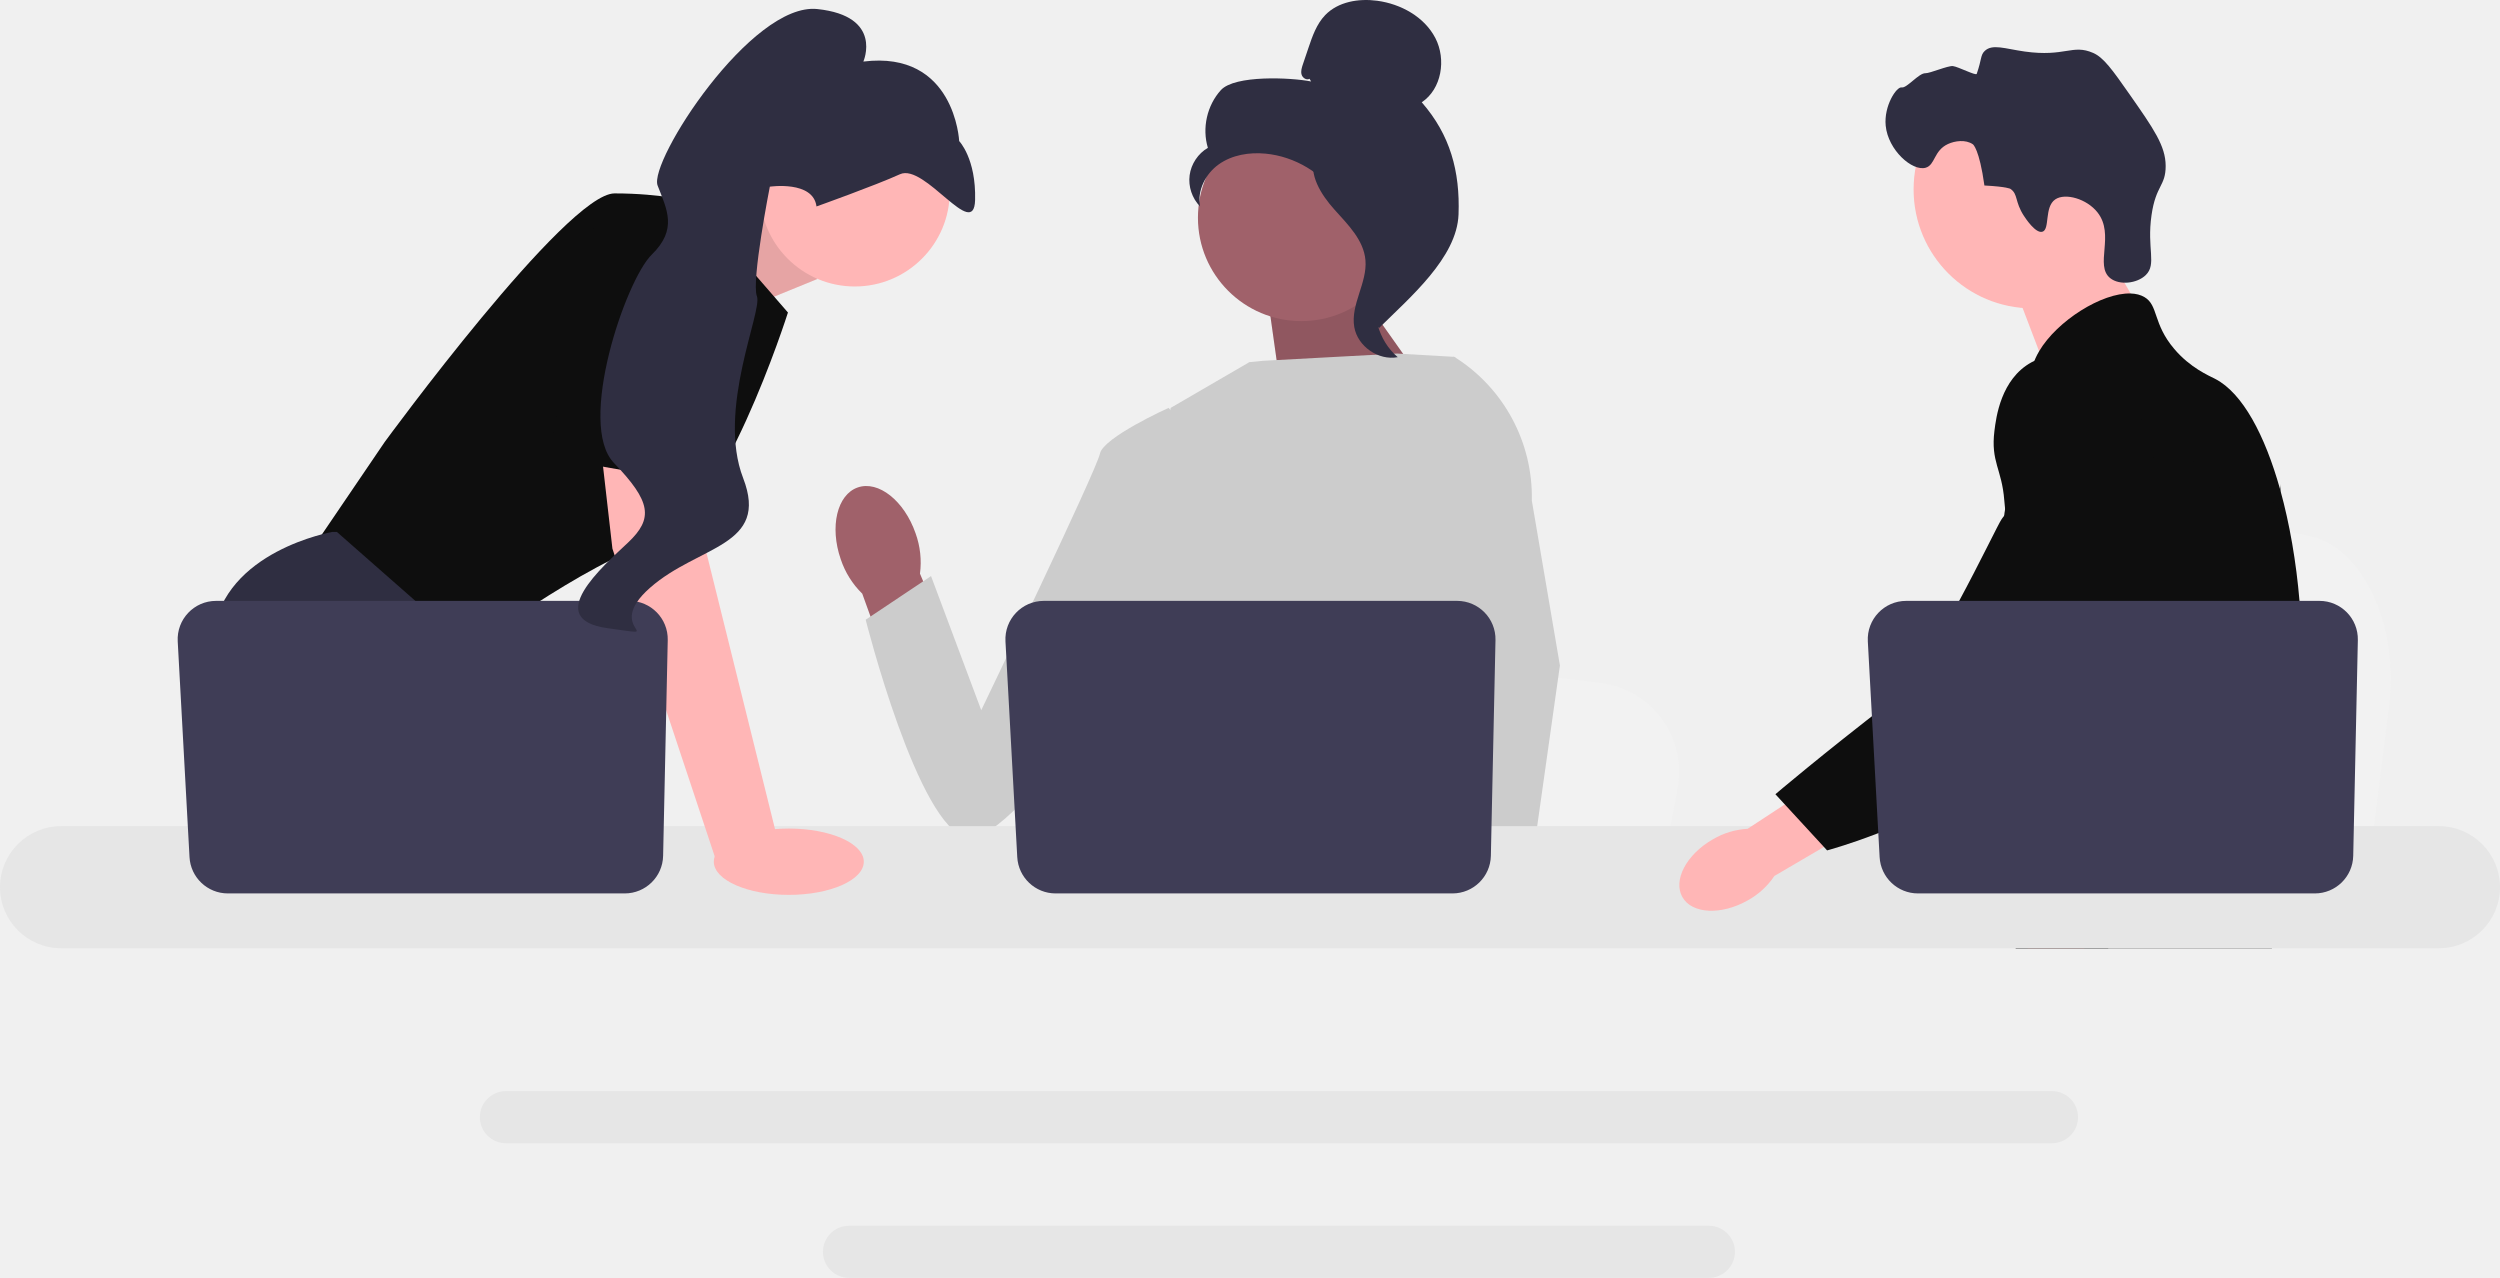
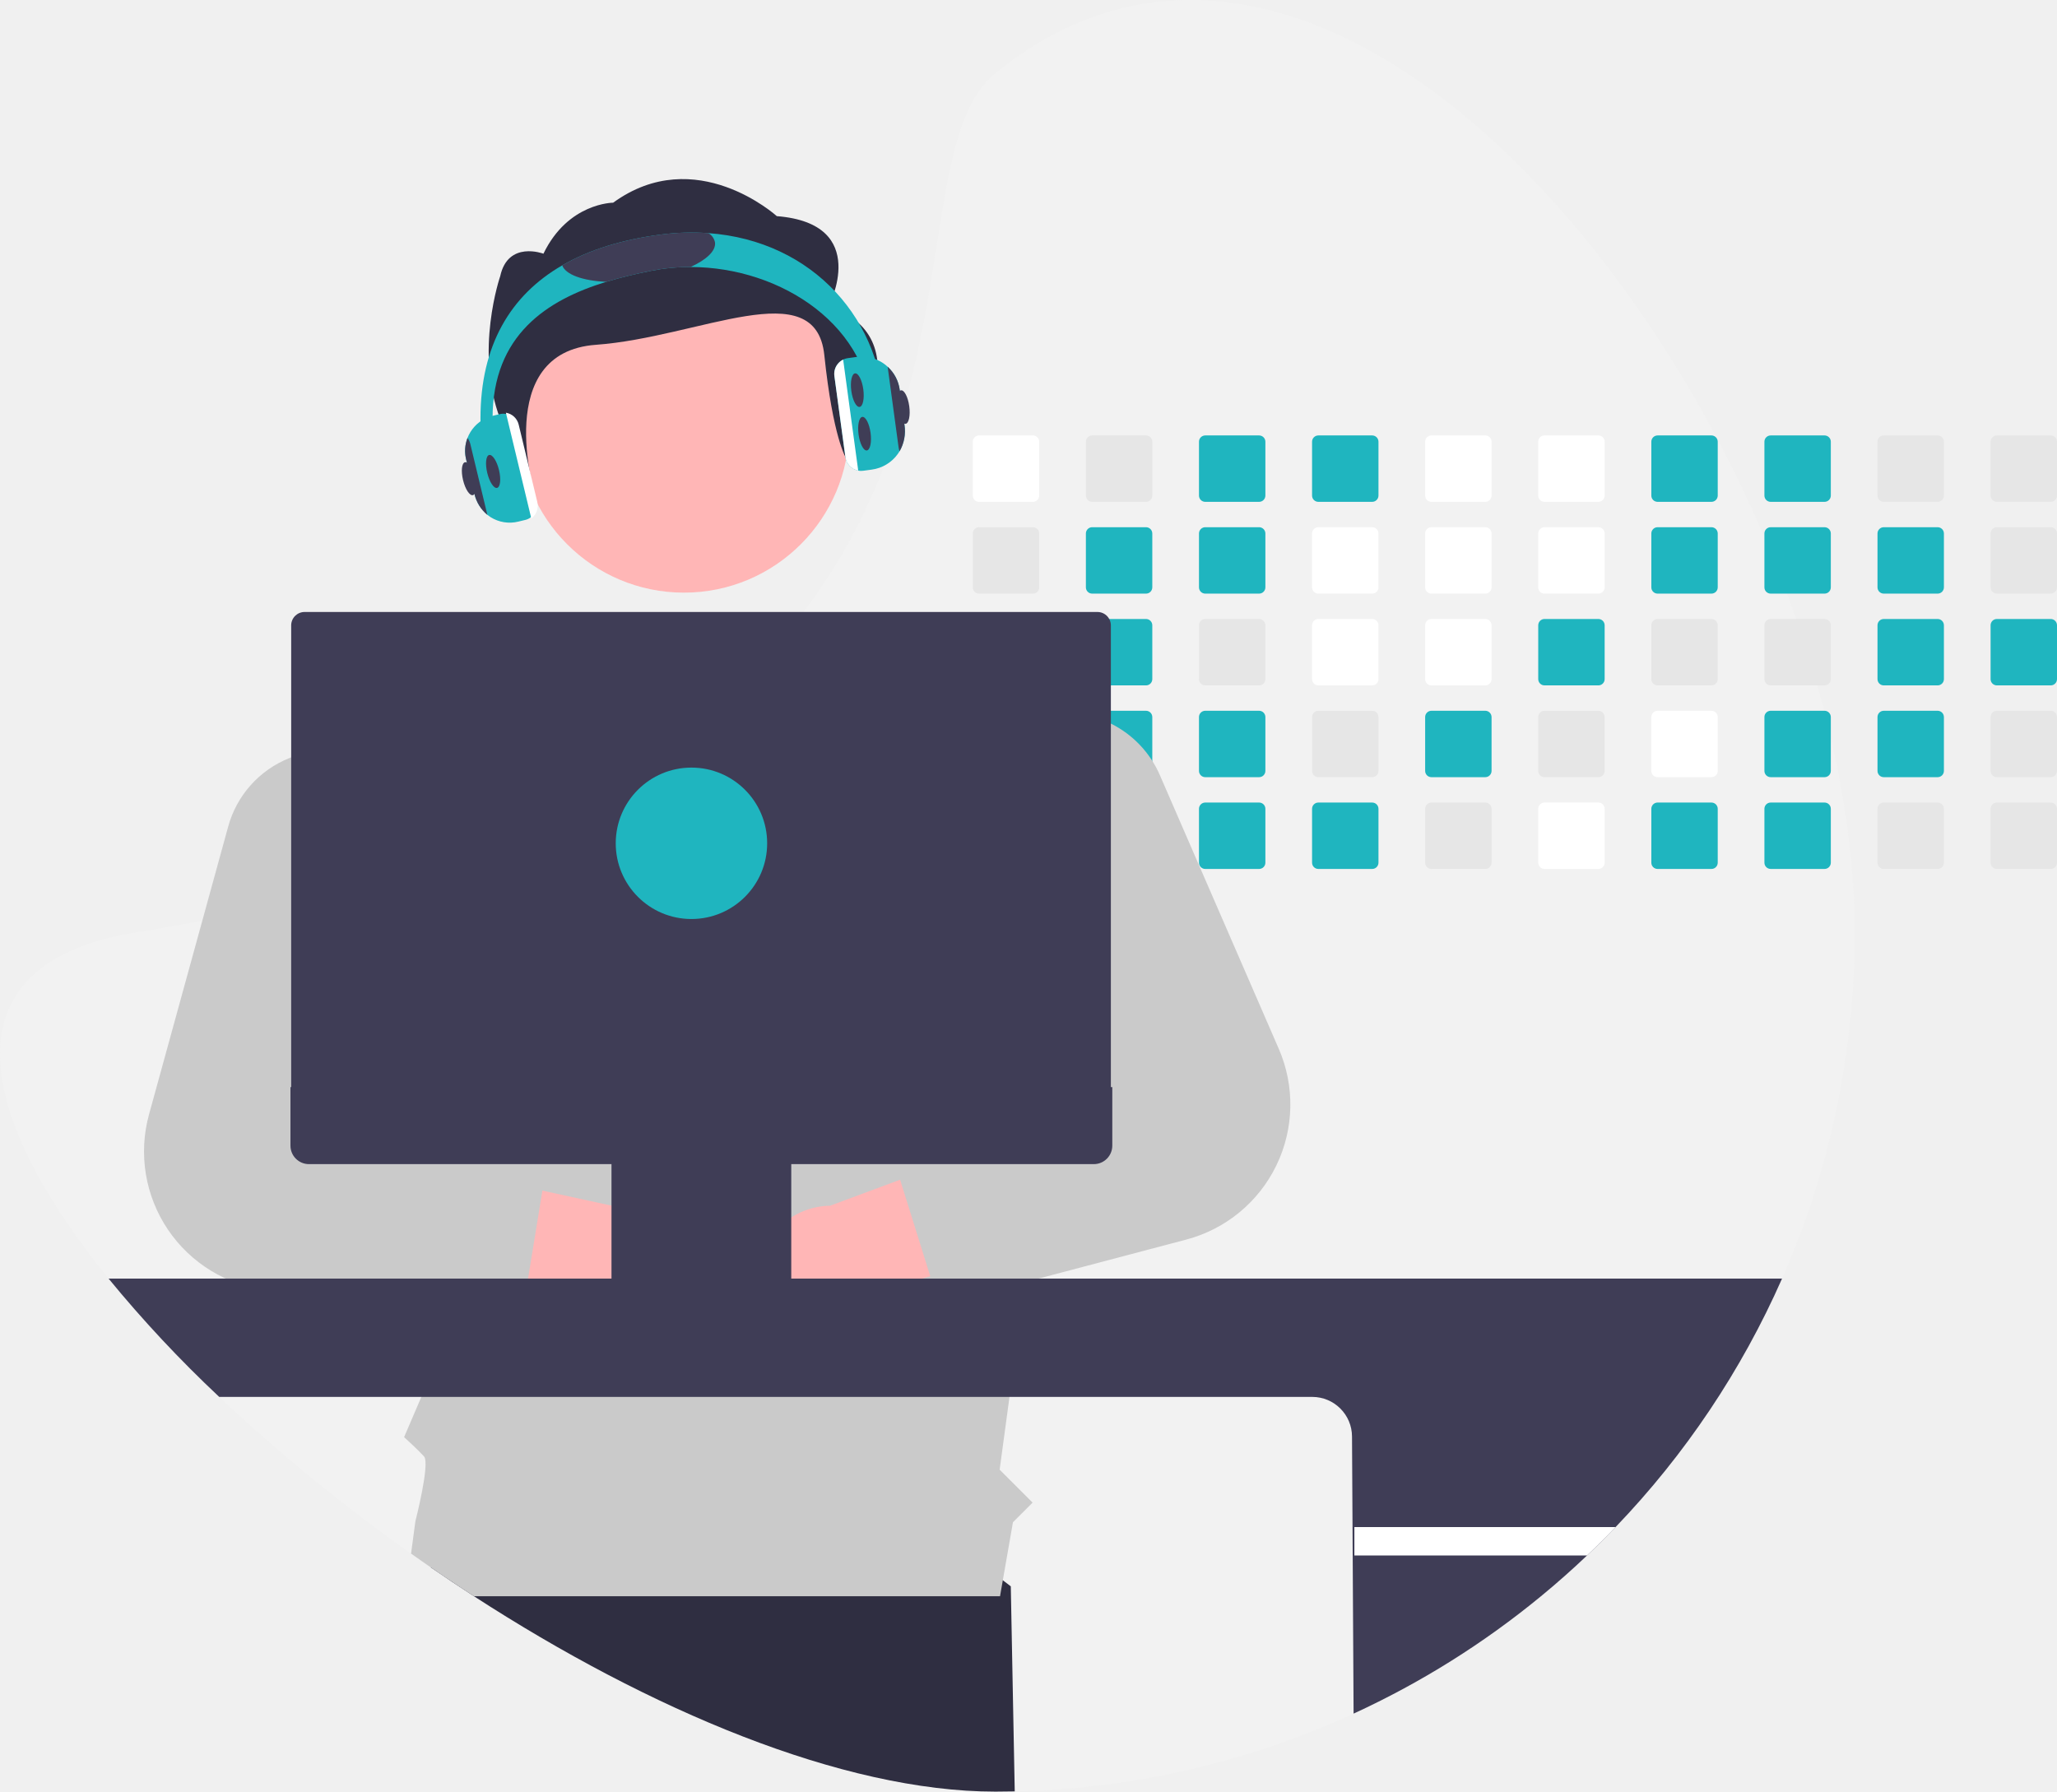
- <svg xmlns="http://www.w3.org/2000/svg" width="866.81" height="443.068" viewBox="0 0 866.81 443.068">
-   <path d="M828.335,244.952l-2.715,21.622-6.739,53.704h-135.383c1.057-12.037,2.502-29.362,4.046-48.065,.152-1.868,.312-3.748,.464-5.639,3.872-47.014,8.108-100.216,8.108-100.216l17.799,3.316,34.532,6.421,14.071,2.615,37.681,7.017c18.787,3.491,31.71,30.693,28.135,59.226Z" fill="#f2f2f2" />
-   <polygon points="725.93 79.358 742.579 108.492 710.58 131.169 696.93 95.358 725.93 79.358" fill="#ffb6b6" />
-   <circle cx="704.735" cy="65.675" r="41.244" fill="#ffb6b6" />
-   <path d="M701.774,74.896c-3.275-4.984-1.99-7.591-4.731-9.423-0-0-1.103-.737-8.999-1.157h0c-1.768-12.724-3.975-14.267-3.975-14.267-2.543-1.778-6.318-1.201-8.666-.113-4.966,2.3-4.391,7.269-7.735,8.22-4.619,1.314-13.024-6.092-13.852-14.569-.675-6.915,3.78-13.631,5.547-13.276,1.752,.352,5.947-5.003,8.212-4.92,1.547,.056,7.867-2.691,9.567-2.476,1.857,.235,7.978,3.429,8.234,2.699,1.773-5.072,1.252-6.479,2.756-7.93,2.665-2.571,7.026-.781,13.866,.181,14.074,1.978,16.531-2.663,23.743,.483,3.644,1.589,6.692,5.874,12.641,14.38,8.319,11.895,12.479,17.842,12.506,24.779,.027,7.074-3.398,6.625-4.903,17.098-1.675,11.658,1.884,16.989-2.004,20.777-3.005,2.927-9.113,3.622-12.322,1.053-5.494-4.399,1.696-15.012-4.384-22.767-3.732-4.76-11.238-6.878-14.676-4.525-3.888,2.66-1.746,10.469-4.48,11.21-2.341,.634-5.772-4.588-6.343-5.457Z" fill="#2f2e41" />
-   <path d="M797.85,237.338c-1.15,19.67-5.72,25.88-7.32,49.11-.35,5.1-.56,11.02-.56,18.08,0,1.8,.01,3.54,.01,5.24,0,3.62-.069,7.04-.49,10.51-.319,2.77-.869,5.56-1.779,8.5h-88.83c-.01-.02-.01-.04-.021-.06-.52-2.26-.85-4.42-1.1-6.49-.08-.66-.15-1.31-.21-1.95-.08-.75-.15-1.49-.22-2.22-.271-2.91-.54-5.66-1.181-8.29-.859-3.63-2.42-7.05-5.62-10.35-1.31-1.35-2.619-2.4-3.899-3.32-.25-.17-.49-.34-.74-.51-3.54-2.43-6.89-4.18-9.79-9.14-.05-.07-.09-.15-.13-.22-.5-.87-1.8-3.15-2.74-6.19-.99-3.16-1.59-7.13-.51-11.19,2.57-9.62,12.09-10.58,19.87-20.3,.84-1.05,1.67-2.21,2.46-3.5,3.52-5.72,4.47-10.76,5.59-16.75,.18-.97,.34-1.93,.47-2.86,.101-.7,.19-1.39,.261-2.07,.619-5.71,.319-10.63-.41-15.03-2.38-14.41-9.4-23.33-4.44-36.26,1.561-4.06,3.771-7.11,6-9.72,4.72-5.53,9.57-9.12,8.73-16.26-.851-7.2-6.311-8.19-6.92-14.48-.311-3.18,.729-6.53,2.68-9.82v-.01c6.24-10.59,21.82-20.34,31.72-20.03,1.83,.05,3.45,.46,4.8,1.25,4.891,2.88,2.851,9.17,10.341,17.99,5.569,6.55,11.869,9.17,14.26,10.41,9.47,4.94,17.17,19.51,22.399,38.14,.04,.14,.08,.28,.12,.43,3.23,11.67,5.511,24.92,6.641,38.36,.479,5.69,.76,11.41,.819,17.07,.051,4.52-.05,8.44-.26,11.93Z" fill="#0e0e0e" />
-   <g>
-     <polygon points="731.331 304.728 729.52 309.768 728.38 312.927 725.74 320.278 722.68 328.778 703.01 328.778 706.31 320.278 707.84 316.318 710.38 309.768 714.64 298.768 731.331 304.728" fill="#ffb6b6" />
-     <path d="M790.84,167.827c-.05,.65-.12,1.37-.19,2.15-.779,7.94-2.62,22.15-5.31,38.36-1.42,8.55-3.08,17.66-4.95,26.71-4.02,19.53-9.02,38.76-14.67,51.4-1.01,2.28-2.05,4.34-3.11,6.16-.81,1.39-1.66,2.76-2.55,4.11-2.88,4.43-6.11,8.63-9.46,12.55-.13,.17-.28,.33-.43,.5-.54,.64-1.101,1.27-1.66,1.9-2.74,3.09-5.54,5.97-8.25,8.61-3.3,3.22-6.48,6.07-9.33,8.5h-31.94l-.13-.06-4.6-2.04s1.31-1.54,3.5-4.45c.45-.59,.93-1.24,1.45-1.95,.64-.87,1.33-1.83,2.069-2.87,1.54-2.18,3.29-4.74,5.17-7.64,3.641-5.61,7.79-12.51,11.98-20.5,.48-.93,.97-1.87,1.46-2.82,.01-.03,.03-.06,.04-.09,.83-1.62,1.65-3.29,2.47-4.99,6.95-14.46,8.94-26.46,9.511-30.35,.8-5.5,1.909-13.19,1.609-21.65-.2-5.58-1.01-11.48-2.939-17.34v-.01c-.4-1.23-.851-2.46-1.36-3.68-.91-2.19-1.99-4.35-3.271-6.48-5.649-9.38-10.239-9.77-13.89-19.99-1.08-3.03-3.53-9.87-2.78-17.09v-.01c.091-.89,.24-1.79,.44-2.69v-.01c.05-.25,.12-.51,.19-.76,.569-2.21,1.51-4.4,2.939-6.48,2.79-4.04,6.6-6.44,10.01-7.87l.011-.01c3.939-1.64,7.34-1.99,8-2.05,14.609-1.3,25.939,10.98,32.13,17.69,2.39,2.59,4.58,4.76,6.58,6.53,15.569,13.9,19.84,5.02,20.949,.43,.17-.71,.261-1.32,.311-1.72Z" fill="#0e0e0e" />
-     <path d="M790.89,167.308c0,.05-.01,.22-.05,.5,.02-.15,.03-.3,.04-.44,0-.03,0-.05,.01-.06Z" fill="#0e0e0e" />
-   </g>
-   <path d="M711.47,378.318H175.42c-4.98,0-9.04,4.05-9.04,9.03,0,4.99,4.06,9.04,9.04,9.04H711.47c4.979,0,9.03-4.05,9.03-9.04,0-4.98-4.051-9.03-9.03-9.03Z" fill="#e6e6e6" />
-   <path d="M592.51,424.998H294.37c-4.98,0-9.03,4.05-9.03,9.03s4.05,9.04,9.03,9.04h298.14c4.98,0,9.04-4.06,9.04-9.04s-4.06-9.03-9.04-9.03Z" fill="#e6e6e6" />
-   <polygon points="235.069 81.275 268.853 67.057 283.344 96.762 247.842 111.253 235.069 81.275" fill="#ffb6b6" />
-   <polygon points="235.069 81.275 268.853 67.057 283.344 96.762 247.842 111.253 235.069 81.275" opacity=".1" />
-   <path d="M239.872,69.955l33.328,38.4s-23.185,73.177-46.369,79.698-65.932,38.4-65.932,38.4l-53.615-34.777,26.083-38.4s63.034-86.218,79.698-86.218c16.664,0,26.807,2.898,26.807,2.898Z" fill="#0e0e0e" />
-   <path d="M194.843,320.278H117.261l-4.905-6.557-20.026-26.771-4.608-6.158s-17.389-31.879-13.766-60.86c3.623-28.981,41.298-35.502,41.298-35.502h1.55l46.123,40.53-2.753,37.719,14.606,24.272,20.062,33.328Z" fill="#2f2e41" />
-   <polygon points="133.15 320.278 112.356 320.278 112.356 289.486 133.15 320.278" fill="#2f2e41" />
-   <path d="M581.644,273.532l-2.587,13.418-6.419,33.328h-128.958c1.007-7.47,2.384-18.222,3.854-29.829,.145-1.159,.297-2.326,.442-3.499,3.688-29.177,7.723-62.193,7.723-62.193l16.954,2.058,32.893,3.985,13.404,1.623,35.893,4.354c17.896,2.166,30.205,19.048,26.8,36.755Z" fill="#f2f2f2" />
-   <path d="M764.144,320.278h-69.945c1.065-1.253,1.666-1.978,1.666-1.978l20.968-3.463,43.203-7.129s1.971,5.093,4.108,12.571Z" fill="#2f2e41" />
-   <polygon points="467.455 95.766 497.873 138.784 444.814 140.369 439.119 99.942 467.455 95.766" fill="#a0616a" />
-   <polygon points="467.455 95.766 497.873 138.784 444.814 140.369 439.119 99.942 467.455 95.766" opacity=".1" />
-   <path id="uuid-ae755ff6-bb09-410e-86b1-7d1b81a37005-218" d="M317.446,184.896c-3.903-11.259-12.876-18.372-20.041-15.887-7.165,2.485-9.808,13.625-5.902,24.888,1.499,4.52,4.058,8.616,7.464,11.945l17.14,47.497,22.117-8.518-19.245-45.919c.615-4.724,.089-9.526-1.533-14.005Z" fill="#a0616a" />
-   <path d="M523.347,162.977l-.042,43.841-4.079,16.193-8.39,33.306-6.108,30.633-4.55,22.822-1.623,8.151c-1.224,.819-2.442,1.601-3.659,2.355h-105.976c-6.021-3.615-9.39-6.427-9.39-6.427,0,0,1.666-1.565,3.572-4.079,3.217-4.246,7.108-11.201,4.724-17.845-.5-1.391-.63-3.086-.478-4.977,.971-12.476,14.056-33.574,14.056-33.574l-2.71-31.314-1.188-13.722,8.378-66.91,27.307-15.874,4.714-.456,46.536-2.514,19.234,1.108,.877,.239,18.794,39.045Z" fill="#ccc" />
-   <g>
-     <polygon points="525.414 320.278 502.229 320.278 501.208 309.772 501.186 309.562 507.75 309.113 524.827 307.947 525.124 314.235 525.356 319.061 525.414 320.278" fill="#ffb6b6" />
-     <path d="M531.121,173.576l9.739,57.143-7.948,56.23-1.239,8.752-2.188,15.454-.674,4.753,.022,.514,.167,3.855h-27.532l-1.014-10.506-.087-.942-2.072-21.518-.036-.362-4.398-45.63,8.622-32.98,.638-2.427v-.007l3.751-56.469-2.905-25.663-.029-.239c.058,.036,.109,.073,.167,.109,.152,.094,.304,.188,.449,.29,16.925,10.737,27.01,29.575,26.568,49.644Z" fill="#ccc" />
-   </g>
-   <path d="M415.748,152.379l-10.587-10.951s-22.664,10.218-23.794,15.886c-1.13,5.669-41.146,88.926-41.146,88.926l-17.41-46.499-22.662,15.13s18.184,72.192,35.19,75.581,74.002-85.446,74.002-85.446l6.408-52.628Z" fill="#ccc" />
-   <path d="M845.64,286.447H21.16c-11.67,0-21.16,9.5-21.16,21.17s9.49,21.16,21.16,21.16H845.64c11.67,0,21.17-9.49,21.17-21.16s-9.5-21.17-21.17-21.17Z" fill="#e6e6e6" />
-   <path d="M518.522,221.94l-1.603,74.802c-.155,7.241-6.07,13.03-13.312,13.03h-137.603c-7.071,0-12.91-5.528-13.296-12.589l-4.089-74.802c-.417-7.628,5.656-14.042,13.296-14.042h143.295c7.466,0,13.472,6.137,13.312,13.601Z" fill="#3f3d56" />
-   <circle cx="296.385" cy="66.41" r="32.922" fill="#ffb6b6" />
-   <polygon points="241.321 152.551 244.944 191.675 269.578 290.935 248.296 298.394 212.34 190.226 207.374 146.755 241.321 152.551" fill="#ffb6b6" />
-   <path d="M231.522,221.94l-1.603,74.802c-.155,7.241-6.07,13.03-13.312,13.03H79.004c-7.071,0-12.91-5.528-13.296-12.589l-4.089-74.802c-.417-7.628,5.656-14.042,13.296-14.042H218.21c7.466,0,13.472,6.137,13.312,13.601Z" fill="#3f3d56" />
-   <ellipse cx="273.5" cy="298.778" rx="26" ry="11.5" fill="#ffb6b6" />
-   <path d="M190.242,158.532l14.853-79.158s41.298-5.796,42.747,7.97-1.035,81.042-1.035,81.042l-56.564-9.853Z" fill="#0e0e0e" />
-   <path d="M283.095,71.586s20.365-7.268,28.956-11.179c8.591-3.911,25.657,23.366,26.037,8.96,.38-14.406-5.518-20.447-5.518-20.447,0,0-1.473-31.515-33.223-27.575,0,0,6.984-15.767-15.941-18.205-22.925-2.438-58.589,52.921-55.395,61.194,3.194,8.273,7.023,15.113-2.039,23.959-9.062,8.846-26.03,58.769-13.12,72.203,12.91,13.434,13.758,19.264,4.912,27.621-8.846,8.358-29.754,26.53-7.147,29.685,22.607,3.155-2.068,.799,14.786-14.026,16.854-14.825,41.447-14.219,32.265-38.005-9.183-23.785,6.771-57.869,4.775-63.04-1.996-5.171,4.473-38.005,4.473-38.005,0,0,15.055-2.212,16.181,6.86Z" fill="#2f2e41" />
-   <g>
-     <circle cx="451.191" cy="75.499" r="35.838" fill="#a0616a" />
-     <path d="M454.051,27.317c-1.037,.605-2.426-.311-2.759-1.464-.333-1.154,.055-2.379,.439-3.516l1.934-5.727c1.371-4.062,2.827-8.266,5.797-11.357,4.483-4.666,11.607-5.853,18.02-4.993,8.236,1.104,16.362,5.564,20.191,12.939,3.829,7.375,2.199,17.665-4.72,22.266,9.862,11.303,13.3,23.901,12.757,38.892-.543,14.991-16.879,28.788-27.533,39.348-2.379-1.442-4.542-8.201-3.234-10.656,1.308-2.455-.566-5.3,1.054-7.561,1.62-2.262,2.976,1.34,1.338-.909-1.034-1.419,3.001-4.684,1.464-5.533-7.432-4.108-9.903-13.371-14.571-20.465-5.63-8.556-15.265-14.35-25.462-15.312-5.617-.53-11.55,.43-16.154,3.691-4.604,3.261-7.585,9.089-6.517,14.629-2.765-2.808-4.141-6.922-3.622-10.828,.519-3.906,2.922-7.518,6.325-9.506-2.069-6.841-.297-14.711,4.505-20.005,4.802-5.294,24.28-4.392,31.291-2.999l-.542-.93Z" fill="#2f2e41" />
-     <path d="M455.14,53.475c9.285,1.002,15.989,9.045,21.65,16.473,3.263,4.281,6.681,9.009,6.599,14.391-.083,5.441-3.721,10.109-5.46,15.265-2.842,8.429-.072,18.457,6.693,24.233-6.685,1.269-13.911-3.744-15.065-10.449-1.343-7.806,4.574-15.34,3.873-23.23-.617-6.951-6.095-12.301-10.752-17.498-4.657-5.197-9.03-12.094-6.888-18.735l-.65-.45Z" fill="#2f2e41" />
-   </g>
-   <g>
-     <path id="uuid-aec20554-f6ec-4c5b-9d97-717cd04239bf-219" d="M593.947,290.977c-9.197,5.231-13.952,14.216-10.623,20.069,3.33,5.852,13.483,6.355,22.683,1.121,3.703-2.04,6.864-4.938,9.218-8.45l38.687-22.656-11.019-17.928-36.969,24.238c-4.223,.228-8.331,1.465-11.978,3.607Z" fill="#ffb6b6" />
-     <path d="M724.935,124.841c-1.156-.458-11.3-4.3-20.561,.772-10.638,5.826-12.281,19.126-12.858,23.791-1.331,10.776,2.591,13.191,3.419,24.101,1.549,20.41,5.633-2.874-.889,6.442-2.258,3.225-25.317,53.198-38.034,62.986-24.733,19.037-40.439,32.444-40.439,32.444l17.93,19.477s28.333-7.549,53.376-23.81c25.688-16.68,38.532-25.02,48.469-41.335,.856-1.405,21.331-36.176,10.335-74.624-2.508-8.77-7.104-24.839-20.747-30.245Z" fill="#0e0e0e" />
-   </g>
-   <path d="M817.522,221.94l-1.603,74.802c-.155,7.241-6.07,13.03-13.312,13.03h-137.603c-7.071,0-12.91-5.528-13.296-12.589l-4.089-74.802c-.417-7.628,5.656-14.042,13.296-14.042h143.295c7.466,0,13.472,6.137,13.312,13.601Z" fill="#3f3d56" />
+ <svg xmlns="http://www.w3.org/2000/svg" data-name="Layer 1" width="850.538" height="740.83" viewBox="0 0 850.538 740.83">
+   <path d="M941.609,465.125a354.21,354.21,0,0,1-98.85,245.9q-5.745,6.015-11.8,11.74-9.225,8.775-19.07,16.87a353.934,353.934,0,0,1-217.58,80.69q-3.975.09-7.98.09c-63.43,0-143.21-33.88-215.61-80.78q-8.985-5.82-17.81-11.91-4.125-2.82-8.21-5.72a730.43,730.43,0,0,1-79.32-64.8,514.116,514.116,0,0,1-45.75-48.92c-55.63-68.62-67.9-130.45,11.41-143.16q14.085-2.25,27.34-4.81,19.2-3.69,36.75-7.97,23.64-5.745,44.42-12.46,6.99-2.25,13.66-4.59c65.74-23.09,109.74-53.2,139.69-85.87q7.62-8.295,14.05-16.79a236.055,236.055,0,0,0,17.83-27.12,254.898,254.898,0,0,0,18.41-41.05l.27-.78c23.83-68.74,16.58-132.5,42.87-153.84,112.38-91.23,252.29,38.69,317.96,191.9q4.965,11.58,9.34,23.3,1.965,5.235,3.79,10.49,4.8,13.695,8.71,27.46,1.5,5.25,2.86,10.49c.97,3.77,1.9,7.53,2.76,11.29C938.139,412.305,941.609,439.455,941.609,465.125Z" transform="translate(-174.731 -79.58524)" fill="#f2f2f2" />
+   <path d="M594.309,820.325q-3.975.09-7.98.09c-63.43,0-143.21-33.88-215.61-80.78q-8.985-5.82-17.81-11.91l5.16-31.4,156.21-20.74,78.4,59.95Z" transform="translate(-174.731 -79.58524)" fill="#2f2e41" />
+   <path d="M601.829,259.635h-22.26a2.601,2.601,0,0,0-2.6,2.6v22.27a2.593,2.593,0,0,0,2.6,2.59h22.26a2.599,2.599,0,0,0,2.6-2.59v-22.27A2.608,2.608,0,0,0,601.829,259.635Z" transform="translate(-174.731 -79.58524)" fill="#fff" />
+   <path d="M601.829,297.585h-22.26a2.601,2.601,0,0,0-2.6,2.6v22.27a2.593,2.593,0,0,0,2.6,2.59h22.26a2.599,2.599,0,0,0,2.6-2.59v-22.27A2.608,2.608,0,0,0,601.829,297.585Z" transform="translate(-174.731 -79.58524)" fill="#e6e6e6" />
+   <path d="M601.829,335.535h-22.26a2.601,2.601,0,0,0-2.6,2.6v22.26a2.595,2.595,0,0,0,2.6,2.6h22.26a2.601,2.601,0,0,0,2.6-2.6v-22.26A2.608,2.608,0,0,0,601.829,335.535Z" transform="translate(-174.731 -79.58524)" fill="#e6e6e6" />
+   <path d="M604.389,375.625a2.617,2.617,0,0,0-2.56-2.14h-22.26a2.601,2.601,0,0,0-2.6,2.6v22.26a2.595,2.595,0,0,0,2.6,2.6h22.26a2.601,2.601,0,0,0,2.6-2.6v-22.26A2.313,2.313,0,0,0,604.389,375.625Z" transform="translate(-174.731 -79.58524)" fill="#e6e6e6" />
+   <path d="M602.839,411.635a2.634,2.634,0,0,0-1.01-.2h-22.26a2.595,2.595,0,0,0-2.6,2.6v22.26a2.588,2.588,0,0,0,2.6,2.6h22.26a2.601,2.601,0,0,0,2.6-2.6v-22.26A2.616,2.616,0,0,0,602.839,411.635Z" transform="translate(-174.731 -79.58524)" fill="#e6e6e6" />
+   <path d="M648.589,259.635h-22.26a2.601,2.601,0,0,0-2.6,2.6v22.27a2.593,2.593,0,0,0,2.6,2.59h22.26a2.599,2.599,0,0,0,2.6-2.59v-22.27A2.608,2.608,0,0,0,648.589,259.635Z" transform="translate(-174.731 -79.58524)" fill="#e6e6e6" />
+   <path d="M648.589,297.585h-22.26a2.601,2.601,0,0,0-2.6,2.6v22.27a2.593,2.593,0,0,0,2.6,2.59h22.26a2.599,2.599,0,0,0,2.6-2.59v-22.27A2.608,2.608,0,0,0,648.589,297.585Z" transform="translate(-174.731 -79.58524)" fill="#1fb5bf" />
+   <path d="M648.589,335.535h-22.26a2.601,2.601,0,0,0-2.6,2.6v22.26a2.595,2.595,0,0,0,2.6,2.6h22.26a2.601,2.601,0,0,0,2.6-2.6v-22.26A2.608,2.608,0,0,0,648.589,335.535Z" transform="translate(-174.731 -79.58524)" fill="#1fb5bf" />
+   <path d="M648.589,373.485h-22.26a2.593,2.593,0,0,0-2.46,1.78,2.478,2.478,0,0,0-.14.82v22.26a2.595,2.595,0,0,0,2.6,2.6h22.26a2.601,2.601,0,0,0,2.6-2.6v-22.26A2.608,2.608,0,0,0,648.589,373.485Z" transform="translate(-174.731 -79.58524)" fill="#1fb5bf" />
+   <path d="M648.589,411.435h-22.26a2.595,2.595,0,0,0-2.6,2.6v22.26a2.595,2.595,0,0,0,2.6,2.6h22.26a2.601,2.601,0,0,0,2.6-2.6v-22.26A2.601,2.601,0,0,0,648.589,411.435Z" transform="translate(-174.731 -79.58524)" fill="#e6e6e6" />
+   <path d="M695.349,259.635h-22.26a2.601,2.601,0,0,0-2.6,2.6v22.27a2.593,2.593,0,0,0,2.6,2.59h22.26a2.599,2.599,0,0,0,2.6-2.59v-22.27A2.608,2.608,0,0,0,695.349,259.635Z" transform="translate(-174.731 -79.58524)" fill="#1fb5bf" />
+   <path d="M695.349,297.585h-22.26a2.601,2.601,0,0,0-2.6,2.6v22.27a2.593,2.593,0,0,0,2.6,2.59h22.26a2.599,2.599,0,0,0,2.6-2.59v-22.27A2.608,2.608,0,0,0,695.349,297.585Z" transform="translate(-174.731 -79.58524)" fill="#1fb5bf" />
+   <path d="M695.349,335.535h-22.26a2.601,2.601,0,0,0-2.6,2.6v22.26a2.595,2.595,0,0,0,2.6,2.6h22.26a2.601,2.601,0,0,0,2.6-2.6v-22.26A2.608,2.608,0,0,0,695.349,335.535Z" transform="translate(-174.731 -79.58524)" fill="#e6e6e6" />
+   <path d="M695.349,373.485h-22.26a2.601,2.601,0,0,0-2.6,2.6v22.26a2.595,2.595,0,0,0,2.6,2.6h22.26a2.601,2.601,0,0,0,2.6-2.6v-22.26A2.608,2.608,0,0,0,695.349,373.485Z" transform="translate(-174.731 -79.58524)" fill="#1fb5bf" />
+   <path d="M695.349,411.435h-22.26a2.595,2.595,0,0,0-2.6,2.6v22.26a2.595,2.595,0,0,0,2.6,2.6h22.26a2.601,2.601,0,0,0,2.6-2.6v-22.26A2.601,2.601,0,0,0,695.349,411.435Z" transform="translate(-174.731 -79.58524)" fill="#1fb5bf" />
+   <path d="M742.109,259.635h-22.26a2.601,2.601,0,0,0-2.6,2.6v22.27a2.593,2.593,0,0,0,2.6,2.59h22.26a2.599,2.599,0,0,0,2.6-2.59v-22.27A2.608,2.608,0,0,0,742.109,259.635Z" transform="translate(-174.731 -79.58524)" fill="#1fb5bf" />
+   <path d="M742.109,297.585h-22.26a2.601,2.601,0,0,0-2.6,2.6v22.27a2.593,2.593,0,0,0,2.6,2.59h22.26a2.599,2.599,0,0,0,2.6-2.59v-22.27A2.608,2.608,0,0,0,742.109,297.585Z" transform="translate(-174.731 -79.58524)" fill="#fff" />
+   <path d="M742.109,335.535h-22.26a2.601,2.601,0,0,0-2.6,2.6v22.26a2.595,2.595,0,0,0,2.6,2.6h22.26a2.601,2.601,0,0,0,2.6-2.6v-22.26A2.608,2.608,0,0,0,742.109,335.535Z" transform="translate(-174.731 -79.58524)" fill="#fff" />
+   <path d="M742.109,373.485h-22.26a2.601,2.601,0,0,0-2.6,2.6v22.26a2.595,2.595,0,0,0,2.6,2.6h22.26a2.601,2.601,0,0,0,2.6-2.6v-22.26A2.608,2.608,0,0,0,742.109,373.485Z" transform="translate(-174.731 -79.58524)" fill="#e6e6e6" />
+   <path d="M742.109,411.435h-22.26a2.595,2.595,0,0,0-2.6,2.6v22.26a2.595,2.595,0,0,0,2.6,2.6h22.26a2.601,2.601,0,0,0,2.6-2.6v-22.26A2.601,2.601,0,0,0,742.109,411.435Z" transform="translate(-174.731 -79.58524)" fill="#1fb5bf" />
+   <path d="M788.869,259.635h-22.27a2.599,2.599,0,0,0-2.59,2.6v22.27a2.591,2.591,0,0,0,2.59,2.59h22.27a2.599,2.599,0,0,0,2.6-2.59v-22.27A2.608,2.608,0,0,0,788.869,259.635Z" transform="translate(-174.731 -79.58524)" fill="#fff" />
+   <path d="M788.869,297.585h-22.27a2.599,2.599,0,0,0-2.59,2.6v22.27a2.59,2.59,0,0,0,2.59,2.59h22.27a2.599,2.599,0,0,0,2.6-2.59v-22.27A2.608,2.608,0,0,0,788.869,297.585Z" transform="translate(-174.731 -79.58524)" fill="#fff" />
+   <path d="M788.869,335.535h-22.27a2.599,2.599,0,0,0-2.59,2.6v22.26a2.593,2.593,0,0,0,2.59,2.6h22.27a2.601,2.601,0,0,0,2.6-2.6v-22.26A2.608,2.608,0,0,0,788.869,335.535Z" transform="translate(-174.731 -79.58524)" fill="#fff" />
+   <path d="M788.869,373.485h-22.27a2.599,2.599,0,0,0-2.59,2.6v22.26a2.593,2.593,0,0,0,2.59,2.6h22.27a2.601,2.601,0,0,0,2.6-2.6v-22.26A2.608,2.608,0,0,0,788.869,373.485Z" transform="translate(-174.731 -79.58524)" fill="#1fb5bf" />
+   <path d="M788.869,411.435h-22.27a2.593,2.593,0,0,0-2.59,2.6v22.26a2.593,2.593,0,0,0,2.59,2.6h22.27a2.601,2.601,0,0,0,2.6-2.6v-22.26A2.601,2.601,0,0,0,788.869,411.435Z" transform="translate(-174.731 -79.58524)" fill="#e6e6e6" />
+   <path d="M835.629,259.635h-22.27a2.599,2.599,0,0,0-2.59,2.6v22.27a2.591,2.591,0,0,0,2.59,2.59h22.27a2.599,2.599,0,0,0,2.6-2.59v-22.27A2.608,2.608,0,0,0,835.629,259.635Z" transform="translate(-174.731 -79.58524)" fill="#fff" />
+   <path d="M835.629,297.585h-22.27a2.599,2.599,0,0,0-2.59,2.6v22.27a2.59,2.59,0,0,0,2.59,2.59h22.27a2.599,2.599,0,0,0,2.6-2.59v-22.27A2.608,2.608,0,0,0,835.629,297.585Z" transform="translate(-174.731 -79.58524)" fill="#fff" />
+   <path d="M835.629,335.535h-22.27a2.599,2.599,0,0,0-2.59,2.6v22.26a2.593,2.593,0,0,0,2.59,2.6h22.27a2.601,2.601,0,0,0,2.6-2.6v-22.26A2.608,2.608,0,0,0,835.629,335.535Z" transform="translate(-174.731 -79.58524)" fill="#1fb5bf" />
+   <path d="M835.629,373.485h-22.27a2.599,2.599,0,0,0-2.59,2.6v22.26a2.593,2.593,0,0,0,2.59,2.6h22.27a2.601,2.601,0,0,0,2.6-2.6v-22.26A2.608,2.608,0,0,0,835.629,373.485Z" transform="translate(-174.731 -79.58524)" fill="#e6e6e6" />
+   <path d="M835.629,411.435h-22.27a2.593,2.593,0,0,0-2.59,2.6v22.26a2.593,2.593,0,0,0,2.59,2.6h22.27a2.601,2.601,0,0,0,2.6-2.6v-22.26A2.601,2.601,0,0,0,835.629,411.435Z" transform="translate(-174.731 -79.58524)" fill="#fff" />
+   <path d="M882.389,259.635h-22.27a2.599,2.599,0,0,0-2.59,2.6v22.27a2.591,2.591,0,0,0,2.59,2.59h22.27a2.599,2.599,0,0,0,2.6-2.59v-22.27A2.608,2.608,0,0,0,882.389,259.635Z" transform="translate(-174.731 -79.58524)" fill="#1fb5bf" />
+   <path d="M882.389,297.585h-22.27a2.599,2.599,0,0,0-2.59,2.6v22.27a2.59,2.59,0,0,0,2.59,2.59h22.27a2.599,2.599,0,0,0,2.6-2.59v-22.27A2.608,2.608,0,0,0,882.389,297.585Z" transform="translate(-174.731 -79.58524)" fill="#1fb5bf" />
+   <path d="M882.389,335.535h-22.27a2.599,2.599,0,0,0-2.59,2.6v22.26a2.593,2.593,0,0,0,2.59,2.6h22.27a2.601,2.601,0,0,0,2.6-2.6v-22.26A2.608,2.608,0,0,0,882.389,335.535Z" transform="translate(-174.731 -79.58524)" fill="#e6e6e6" />
+   <path d="M882.389,373.485h-22.27a2.599,2.599,0,0,0-2.59,2.6v22.26a2.593,2.593,0,0,0,2.59,2.6h22.27a2.601,2.601,0,0,0,2.6-2.6v-22.26A2.608,2.608,0,0,0,882.389,373.485Z" transform="translate(-174.731 -79.58524)" fill="#fff" />
+   <path d="M882.389,411.435h-22.27a2.593,2.593,0,0,0-2.59,2.6v22.26a2.593,2.593,0,0,0,2.59,2.6h22.27a2.601,2.601,0,0,0,2.6-2.6v-22.26A2.601,2.601,0,0,0,882.389,411.435Z" transform="translate(-174.731 -79.58524)" fill="#1fb5bf" />
+   <path d="M929.149,259.635h-22.27a2.599,2.599,0,0,0-2.59,2.6v22.27a2.591,2.591,0,0,0,2.59,2.59h22.27a2.599,2.599,0,0,0,2.6-2.59v-22.27A2.608,2.608,0,0,0,929.149,259.635Z" transform="translate(-174.731 -79.58524)" fill="#1fb5bf" />
+   <path d="M929.149,297.585h-22.27a2.599,2.599,0,0,0-2.59,2.6v22.27a2.59,2.59,0,0,0,2.59,2.59h22.27a2.599,2.599,0,0,0,2.6-2.59v-22.27A2.608,2.608,0,0,0,929.149,297.585Z" transform="translate(-174.731 -79.58524)" fill="#1fb5bf" />
+   <path d="M929.149,335.535h-22.27a2.599,2.599,0,0,0-2.59,2.6v22.26a2.593,2.593,0,0,0,2.59,2.6h22.27a2.601,2.601,0,0,0,2.6-2.6v-22.26A2.608,2.608,0,0,0,929.149,335.535Z" transform="translate(-174.731 -79.58524)" fill="#e6e6e6" />
+   <path d="M929.149,373.485h-22.27a2.599,2.599,0,0,0-2.59,2.6v22.26a2.593,2.593,0,0,0,2.59,2.6h22.27a2.601,2.601,0,0,0,2.6-2.6v-22.26A2.608,2.608,0,0,0,929.149,373.485Z" transform="translate(-174.731 -79.58524)" fill="#1fb5bf" />
+   <path d="M929.149,411.435h-22.27a2.593,2.593,0,0,0-2.59,2.6v22.26a2.593,2.593,0,0,0,2.59,2.6h22.27a2.601,2.601,0,0,0,2.6-2.6v-22.26A2.601,2.601,0,0,0,929.149,411.435Z" transform="translate(-174.731 -79.58524)" fill="#1fb5bf" />
+   <path d="M975.909,259.635h-22.27a2.599,2.599,0,0,0-2.59,2.6v22.27a2.591,2.591,0,0,0,2.59,2.59h22.27a2.599,2.599,0,0,0,2.6-2.59v-22.27A2.608,2.608,0,0,0,975.909,259.635Z" transform="translate(-174.731 -79.58524)" fill="#e6e6e6" />
+   <path d="M975.909,297.585h-22.27a2.599,2.599,0,0,0-2.59,2.6v22.27a2.59,2.59,0,0,0,2.59,2.59h22.27a2.599,2.599,0,0,0,2.6-2.59v-22.27A2.608,2.608,0,0,0,975.909,297.585Z" transform="translate(-174.731 -79.58524)" fill="#1fb5bf" />
+   <path d="M975.909,335.535h-22.27a2.599,2.599,0,0,0-2.59,2.6v22.26a2.593,2.593,0,0,0,2.59,2.6h22.27a2.601,2.601,0,0,0,2.6-2.6v-22.26A2.608,2.608,0,0,0,975.909,335.535Z" transform="translate(-174.731 -79.58524)" fill="#1fb5bf" />
+   <path d="M975.909,373.485h-22.27a2.599,2.599,0,0,0-2.59,2.6v22.26a2.593,2.593,0,0,0,2.59,2.6h22.27a2.601,2.601,0,0,0,2.6-2.6v-22.26A2.608,2.608,0,0,0,975.909,373.485Z" transform="translate(-174.731 -79.58524)" fill="#1fb5bf" />
+   <path d="M975.909,411.435h-22.27a2.593,2.593,0,0,0-2.59,2.6v22.26a2.593,2.593,0,0,0,2.59,2.6h22.27a2.601,2.601,0,0,0,2.6-2.6v-22.26A2.601,2.601,0,0,0,975.909,411.435Z" transform="translate(-174.731 -79.58524)" fill="#e6e6e6" />
+   <path d="M1022.669,259.635h-22.27a2.599,2.599,0,0,0-2.59,2.6v22.27a2.591,2.591,0,0,0,2.59,2.59h22.27a2.599,2.599,0,0,0,2.6-2.59v-22.27A2.608,2.608,0,0,0,1022.669,259.635Z" transform="translate(-174.731 -79.58524)" fill="#e6e6e6" />
+   <path d="M1022.669,297.585h-22.27a2.599,2.599,0,0,0-2.59,2.6v22.27a2.591,2.591,0,0,0,2.59,2.59h22.27a2.599,2.599,0,0,0,2.6-2.59v-22.27A2.608,2.608,0,0,0,1022.669,297.585Z" transform="translate(-174.731 -79.58524)" fill="#e6e6e6" />
+   <path d="M1022.669,335.535h-22.27a2.599,2.599,0,0,0-2.59,2.6v22.26a2.593,2.593,0,0,0,2.59,2.6h22.27a2.601,2.601,0,0,0,2.6-2.6v-22.26A2.608,2.608,0,0,0,1022.669,335.535Z" transform="translate(-174.731 -79.58524)" fill="#1fb5bf" />
+   <path d="M1022.669,373.485h-22.27a2.599,2.599,0,0,0-2.59,2.6v22.26a2.593,2.593,0,0,0,2.59,2.6h22.27a2.601,2.601,0,0,0,2.6-2.6v-22.26A2.608,2.608,0,0,0,1022.669,373.485Z" transform="translate(-174.731 -79.58524)" fill="#e6e6e6" />
+   <path d="M1022.669,411.435h-22.27a2.593,2.593,0,0,0-2.59,2.6v22.26a2.593,2.593,0,0,0,2.59,2.6h22.27a2.601,2.601,0,0,0,2.6-2.6v-22.26A2.601,2.601,0,0,0,1022.669,411.435Z" transform="translate(-174.731 -79.58524)" fill="#e6e6e6" />
+   <polygon points="336.095 660.051 335.475 660.051 336.005 659.981 336.095 660.051" fill="#2f2e41" />
+   <circle id="b6132315-04e2-4cdb-a713-107c9cd58b0b" data-name="ab6171fa-7d69-4734-b81c-8dff60f9761b" cx="282.814" cy="176.733" r="68.322" fill="#ffb6b6" />
+   <path id="f4304bdd-ba2d-4fff-b404-410205410c5d-104" data-name="bf427902-b9bf-4946-b5d7-5c1c7e04535e" d="M517.377,206.226s17.869-34.161-21.444-37.266c0,0-33.515-30.402-67.676-5.558,0,0-18.633,0-28.823,21.086,0,0-14.655-5.558-17.876,9.317,0,0-10.723,31.055,0,59.005,10.723,27.95,14.285,31.055,14.285,31.055s-17.621-58.598,25.27-61.704,90.887-29.909,94.461,4.251,8.953,42.578,8.953,42.578S558.479,220.201,517.377,206.226Z" transform="translate(-174.731 -79.58524)" fill="#2f2e41" />
+   <path d="M634.279,424.695l-.22,1.16-2.47,13.04-17.07,90.2-1.01,5.31-2.12,11.23-2.9,15.32-6.43,33.95-1.84,9.73-.69,3.65-.24,1.28-1.91,10.07-.58,3.04-4.66,34.53-4.07,30.09,13.62,13.62-8.12,8.12-5.33,30.53.01.07H370.719q-13.2-8.55-26.02-17.63l1.79-13.4s6.16-23.93,3.57-26.79c-2.58-2.86-8.24-7.97-8.24-7.97l7.13-16.64.99-2.31-1.66-34.43-.04-.83-.55-11.35-.07-1.46-.11-2.19-2.11-43.68-.04-.72-.64-13.24-.6-12.59-.26-5.31-2.57-53.13-1.74-36.08-1.52-31.41,6.11-2.07,65.35-22.21,27.07-35.19,56.34.42,27.58.21,46.02,42.68,10.47,5,.08.04,7.51,3.59,19.04,9.09,20.13,9.62,10.33,4.93Z" transform="translate(-174.731 -79.58524)" fill="#cacaca" />
+   <path d="M443.84,637.136a30.286,30.286,0,0,1-40.664-22.43L296.617,599.588l37.043-41.902,95.511,20.78a30.45,30.45,0,0,1,14.669,58.67Z" transform="translate(-174.731 -79.58524)" fill="#ffb6b6" />
+   <path d="M396.329,560.955a13.522,13.522,0,0,0-7.89-4.87l-43.72-9.09-4.49-.93a18.933,18.933,0,0,1-12.53-9.07,19.161,19.161,0,0,1-2.45-7.9,18.895,18.895,0,0,1,.89-7.48l15.15-45.65,9.83-29.62a41.792,41.792,0,0,0,2.09-11.05,43.349,43.349,0,0,0-9.07-28.89,42.693,42.693,0,0,0-49.01-13.64c-.25.09-.51.19-.76.29a42.583,42.583,0,0,0-25.31,28.41l-10.68,38.85-22.03,80.09a57.766,57.766,0,0,0,48.96,72.68l62.97,7.38,29.14,3.42a13.497,13.497,0,0,0,14.84-10.73,4.895,4.895,0,0,0,.11-.55l.7-4.32,5.93-36.38.06-.37A13.475,13.475,0,0,0,396.329,560.955Z" transform="translate(-174.731 -79.58524)" fill="#cacaca" />
+   <path d="M511.714,638.302a30.286,30.286,0,0,0,37.094-27.94l103.362-29.994L609.588,544.109l-91.626,34.041a30.45,30.45,0,0,0-6.249,60.152Z" transform="translate(-174.731 -79.58524)" fill="#ffb6b6" />
+   <path d="M703.489,513.275,654.329,400.135a42.819,42.819,0,0,0-20.27-21.35,43.356,43.356,0,0,0-8.78-3.2c-.47-.12-.94-.23-1.41-.32a42.132,42.132,0,0,0-19.48.36,42.814,42.814,0,0,0-27.34,21.73,1.004,1.004,0,0,0-.08.14,43.1,43.1,0,0,0-.37,38.85l.61,1.22,34.74,69.77a18.9,18.9,0,0,1-10.5,26.19l-2.44.88-43.88,15.85a13.497,13.497,0,0,0-8.33,16.79l.11.35,12.3,39.36c.06.18.12.36.19.54a7.054,7.054,0,0,0,.4.99,13.482,13.482,0,0,0,15.81,7.53l23.68-6.25,4.83-1.28,61.15-16.15a57.76,57.76,0,0,0,38.22-78.86Z" transform="translate(-174.731 -79.58524)" fill="#cacaca" />
+   <path d="M219.629,608.285a514.116,514.116,0,0,0,45.75,48.92h451.97a16.446,16.446,0,0,1,16.42,16.43l.65,114.53a355.43,355.43,0,0,0,77.47-48.53q9.84-8.085,19.07-16.87,6.045-5.73,11.8-11.74a355.629,355.629,0,0,0,68.82-102.74Z" transform="translate(-174.731 -79.58524)" fill="#3f3d56" />
+   <path d="M842.759,711.025q-5.745,6.015-11.8,11.74H734.749v-11.74Z" transform="translate(-174.731 -79.58524)" fill="#fff" />
+   <path d="M633.379,335.535a5.538,5.538,0,0,0-4.87-2.9H300.669a5.555,5.555,0,0,0-5.54,5.55v196.22H634.059V338.185A5.385,5.385,0,0,0,633.379,335.535Z" transform="translate(-174.731 -79.58524)" fill="#3f3d56" />
+   <path d="M294.832,529.092V553.306a7.644,7.644,0,0,0,7.644,7.644H427.573v47.787h-1.662a.993.993,0,0,0-.993.993v3.324a.993.993,0,0,0,.993.993h77.658a.993.993,0,0,0,.993-.993v-3.324a.993.993,0,0,0-.993-.993h-1.662V560.95H627.004a7.644,7.644,0,0,0,7.644-7.644V529.092Z" transform="translate(-174.731 -79.58524)" fill="#3f3d56" />
+   <circle cx="285.903" cy="348.704" r="31.306" fill="#1fb5bf" />
+   <path d="M540.399,252.585h-5c0-37.8-37.41-62.57-75.15-62.59a82.382,82.382,0,0,0-16.35,1.59c-6.06,1.21-12.35,2.66-18.53,4.55-24.37,7.47-46.97,21.91-46.97,56.45a78.591,78.591,0,0,0,2.54,19.88l-4.84,1.26a83.876,83.876,0,0,1-2.7-21.14c0-30.18,12.39-50.91,33.79-63.27,11.25-6.5,24.98-10.69,40.71-12.73a97.131,97.131,0,0,1,19.75-.6C511.049,179.105,540.399,212.385,540.399,252.585Z" transform="translate(-174.731 -79.58524)" fill="#1fb5bf" />
+   <path d="M548.729,255.355l-1.97-14.56a15.71,15.71,0,0,0-5-9.56,15.816,15.816,0,0,0-13.25-4l-3.13.43a6.524,6.524,0,0,0-4.35,2.53,6.548,6.548,0,0,0-1.29,4.87l4.55,33.54a6.577,6.577,0,0,0,5.3,5.57,6.154,6.154,0,0,0,1.22.12,6.499,6.499,0,0,0,.88-.06l3.5-.47a15.791,15.791,0,0,0,10.74-6.43c.27-.38.53-.77.77-1.17A16.748,16.748,0,0,0,548.729,255.355Z" transform="translate(-174.731 -79.58524)" fill="#1fb5bf" />
+   <path d="M523.359,228.275a6.432,6.432,0,0,0-2.33,1.92,6.548,6.548,0,0,0-1.29,4.87l4.55,33.54a6.577,6.577,0,0,0,5.3,5.57Z" transform="translate(-174.731 -79.58524)" fill="#fff" />
+   <path d="M548.729,255.355l-1.97-14.56a15.71,15.71,0,0,0-5-9.56l4.53,33.37a6.176,6.176,0,0,0,.41,1.56A16.748,16.748,0,0,0,548.729,255.355Z" transform="translate(-174.731 -79.58524)" fill="#3f3d56" />
+   <ellipse cx="532.218" cy="258.909" rx="2.5" ry="7" transform="translate(-204.7047 -5.69071) rotate(-7.72549)" fill="#3f3d56" />
+   <ellipse cx="529.218" cy="240.909" rx="2.5" ry="7" transform="translate(-202.3122 -6.25736) rotate(-7.72549)" fill="#3f3d56" />
+   <ellipse cx="548.218" cy="247.909" rx="2.5" ry="7" transform="translate(-203.0808 -3.63971) rotate(-7.72549)" fill="#3f3d56" />
+   <path d="M460.249,189.995a82.382,82.382,0,0,0-16.35,1.59c-6.06,1.21-12.35,2.66-18.53,4.55-9.65-.47-16.75-2.97-18.18-6.82,11.25-6.5,24.98-10.69,40.71-12.73a97.131,97.131,0,0,1,19.75-.6,5.727,5.727,0,0,1,2.72,3.82C470.839,183.285,466.869,186.985,460.249,189.995Z" transform="translate(-174.731 -79.58524)" fill="#3f3d56" />
+   <path d="M396.409,287.285l-7.7-32.01a6.024,6.024,0,0,0-4.88-4.55,6.733,6.733,0,0,0-1-.08,6.026,6.026,0,0,0-1.4.17l-2.98.72a14.904,14.904,0,0,0-10.99,17.96l3.45,14.36a15.845,15.845,0,0,0,5.34,8.62,14.045,14.045,0,0,0,1.36.97,14.809,14.809,0,0,0,11.37,1.84l2.97-.72a5.84,5.84,0,0,0,2.17-1.01A5.993,5.993,0,0,0,396.409,287.285Z" transform="translate(-174.731 -79.58524)" fill="#1fb5bf" />
+   <ellipse cx="378.629" cy="274.523" rx="2.5" ry="7" transform="translate(-228.4506 16.61926) rotate(-13.53051)" fill="#3f3d56" />
+   <ellipse cx="368.629" cy="277.523" rx="2.5" ry="7" transform="translate(-229.4301 14.36289) rotate(-13.53051)" fill="#3f3d56" />
+   <path d="M396.899,287.165l-7.7-32.01a6.532,6.532,0,0,0-5.29-4.92l10.51,43.72A6.511,6.511,0,0,0,396.899,287.165Z" transform="translate(-174.731 -79.58524)" fill="#fff" />
+   <path d="M369.199,263.155a6.476,6.476,0,0,0-1.17-2.45,14.725,14.725,0,0,0-.57,8.79l3.45,14.36a15.845,15.845,0,0,0,5.34,8.62Z" transform="translate(-174.731 -79.58524)" fill="#3f3d56" />
</svg>
